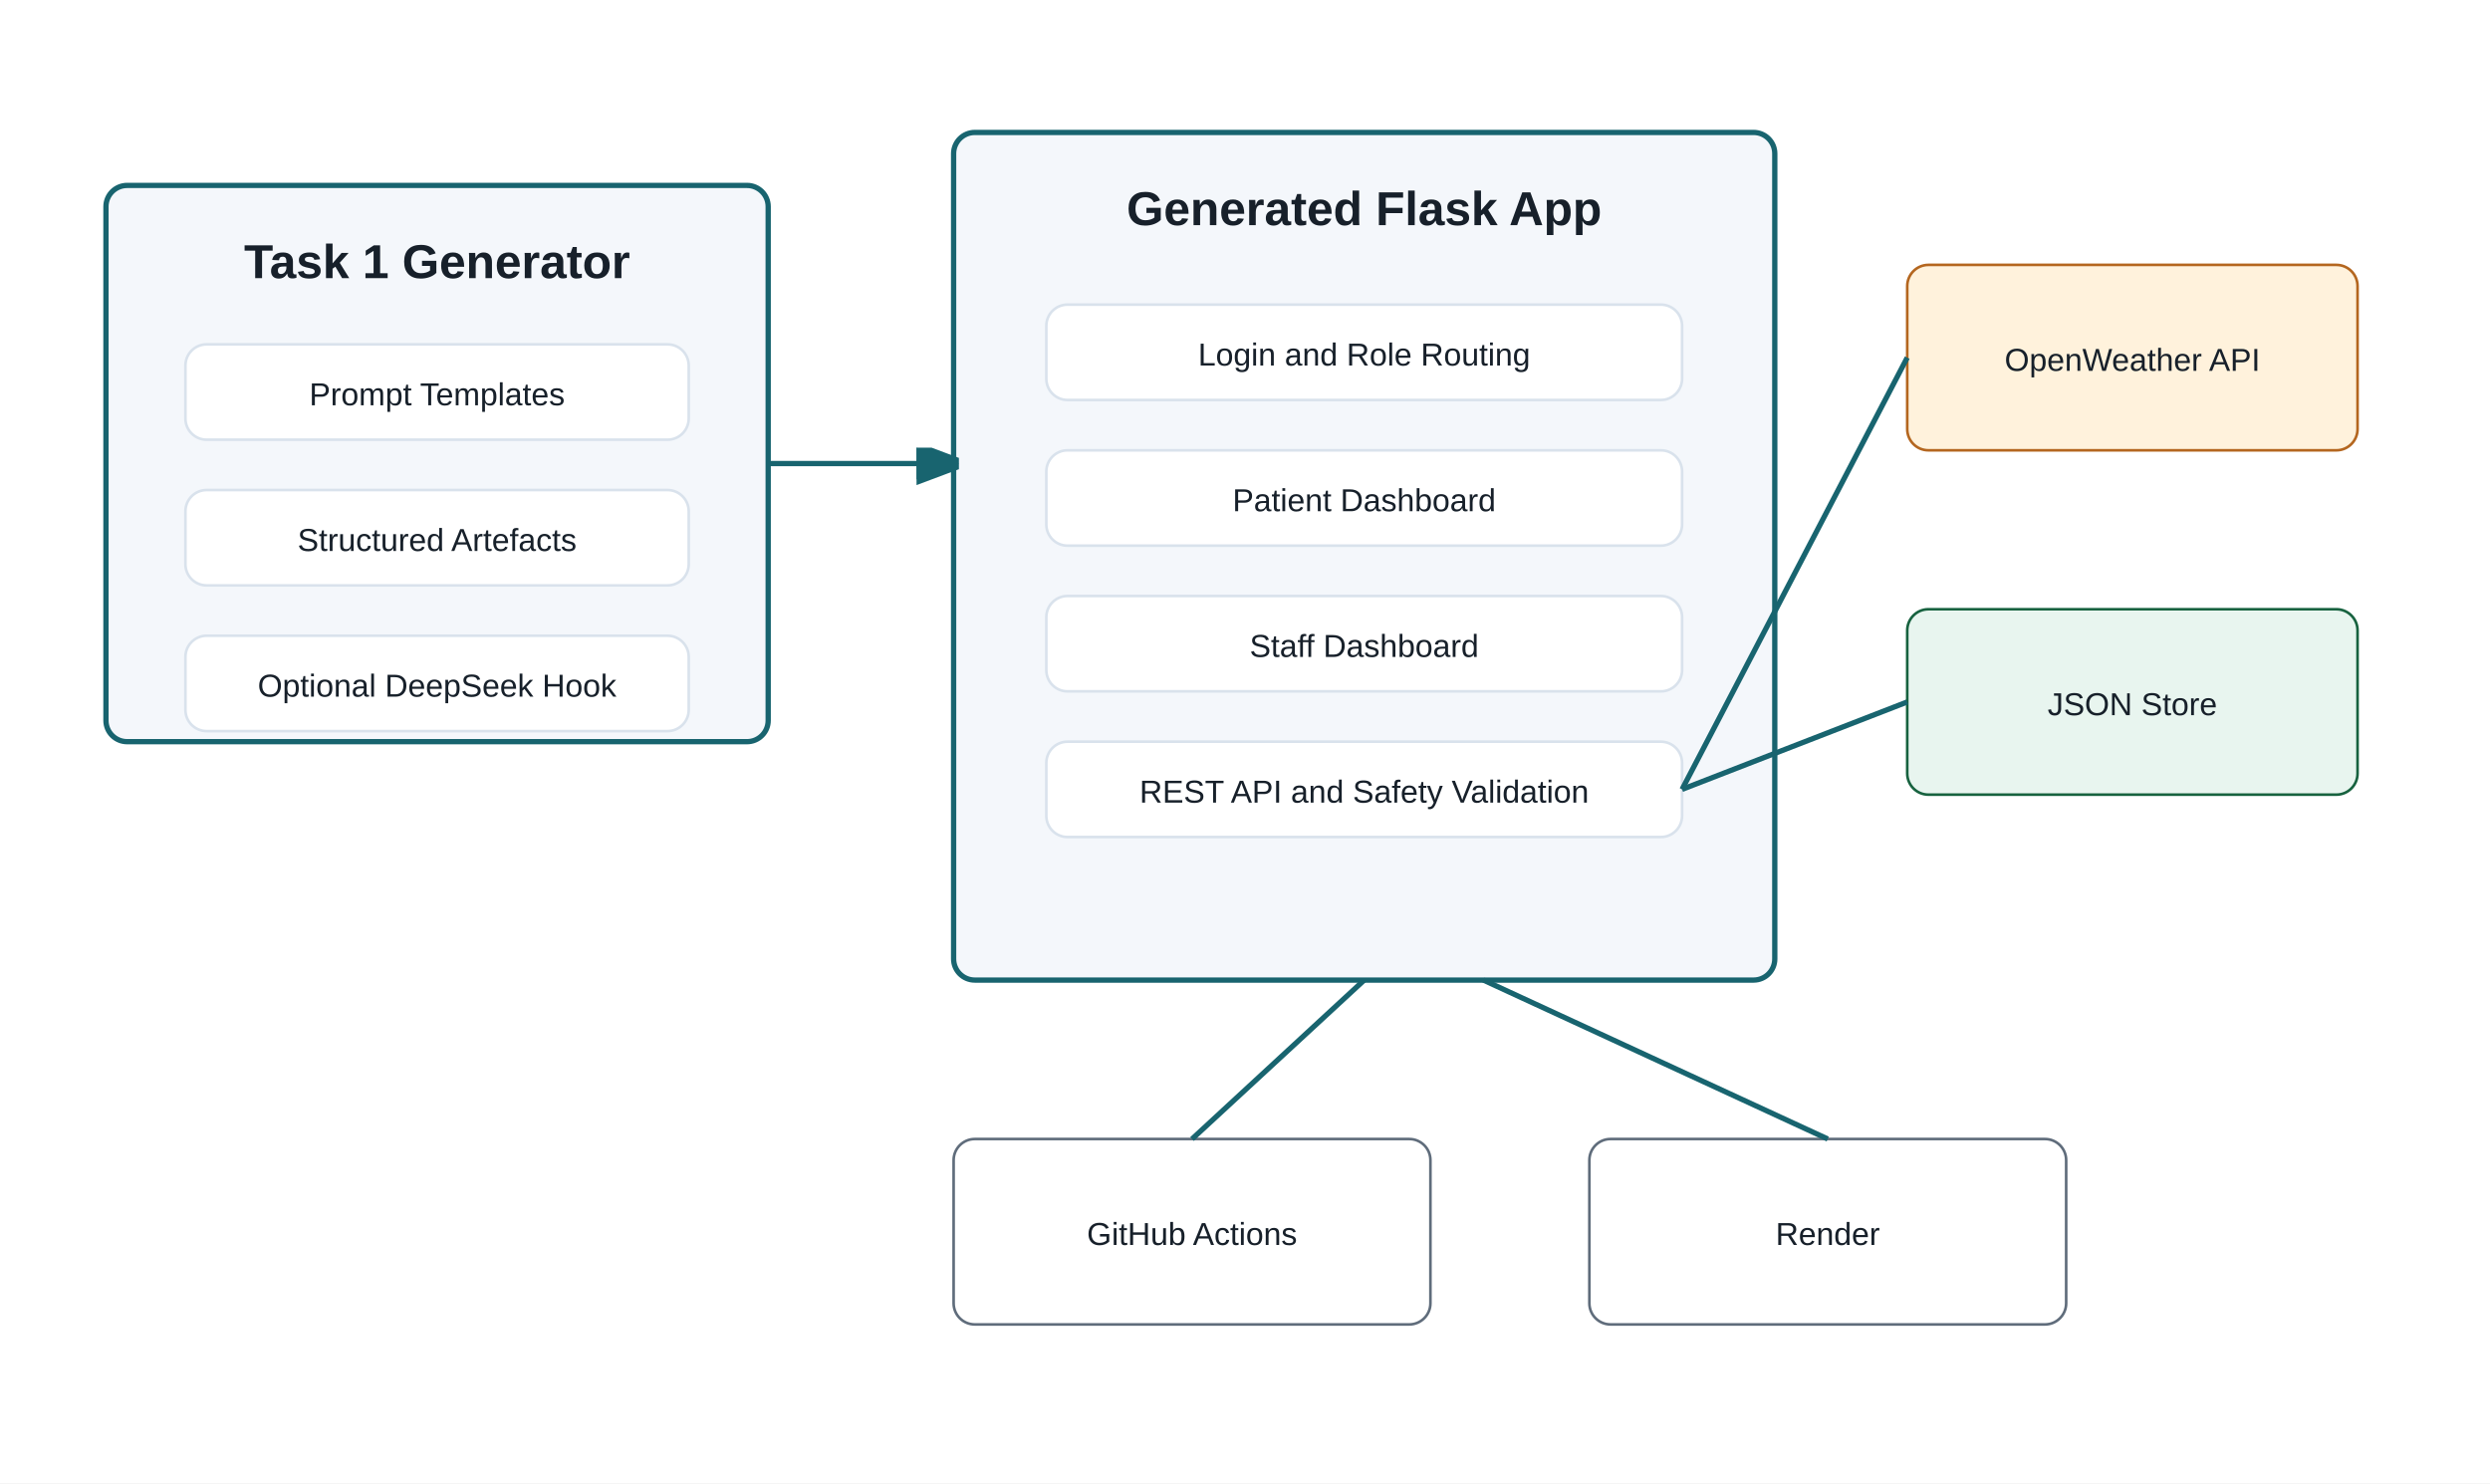
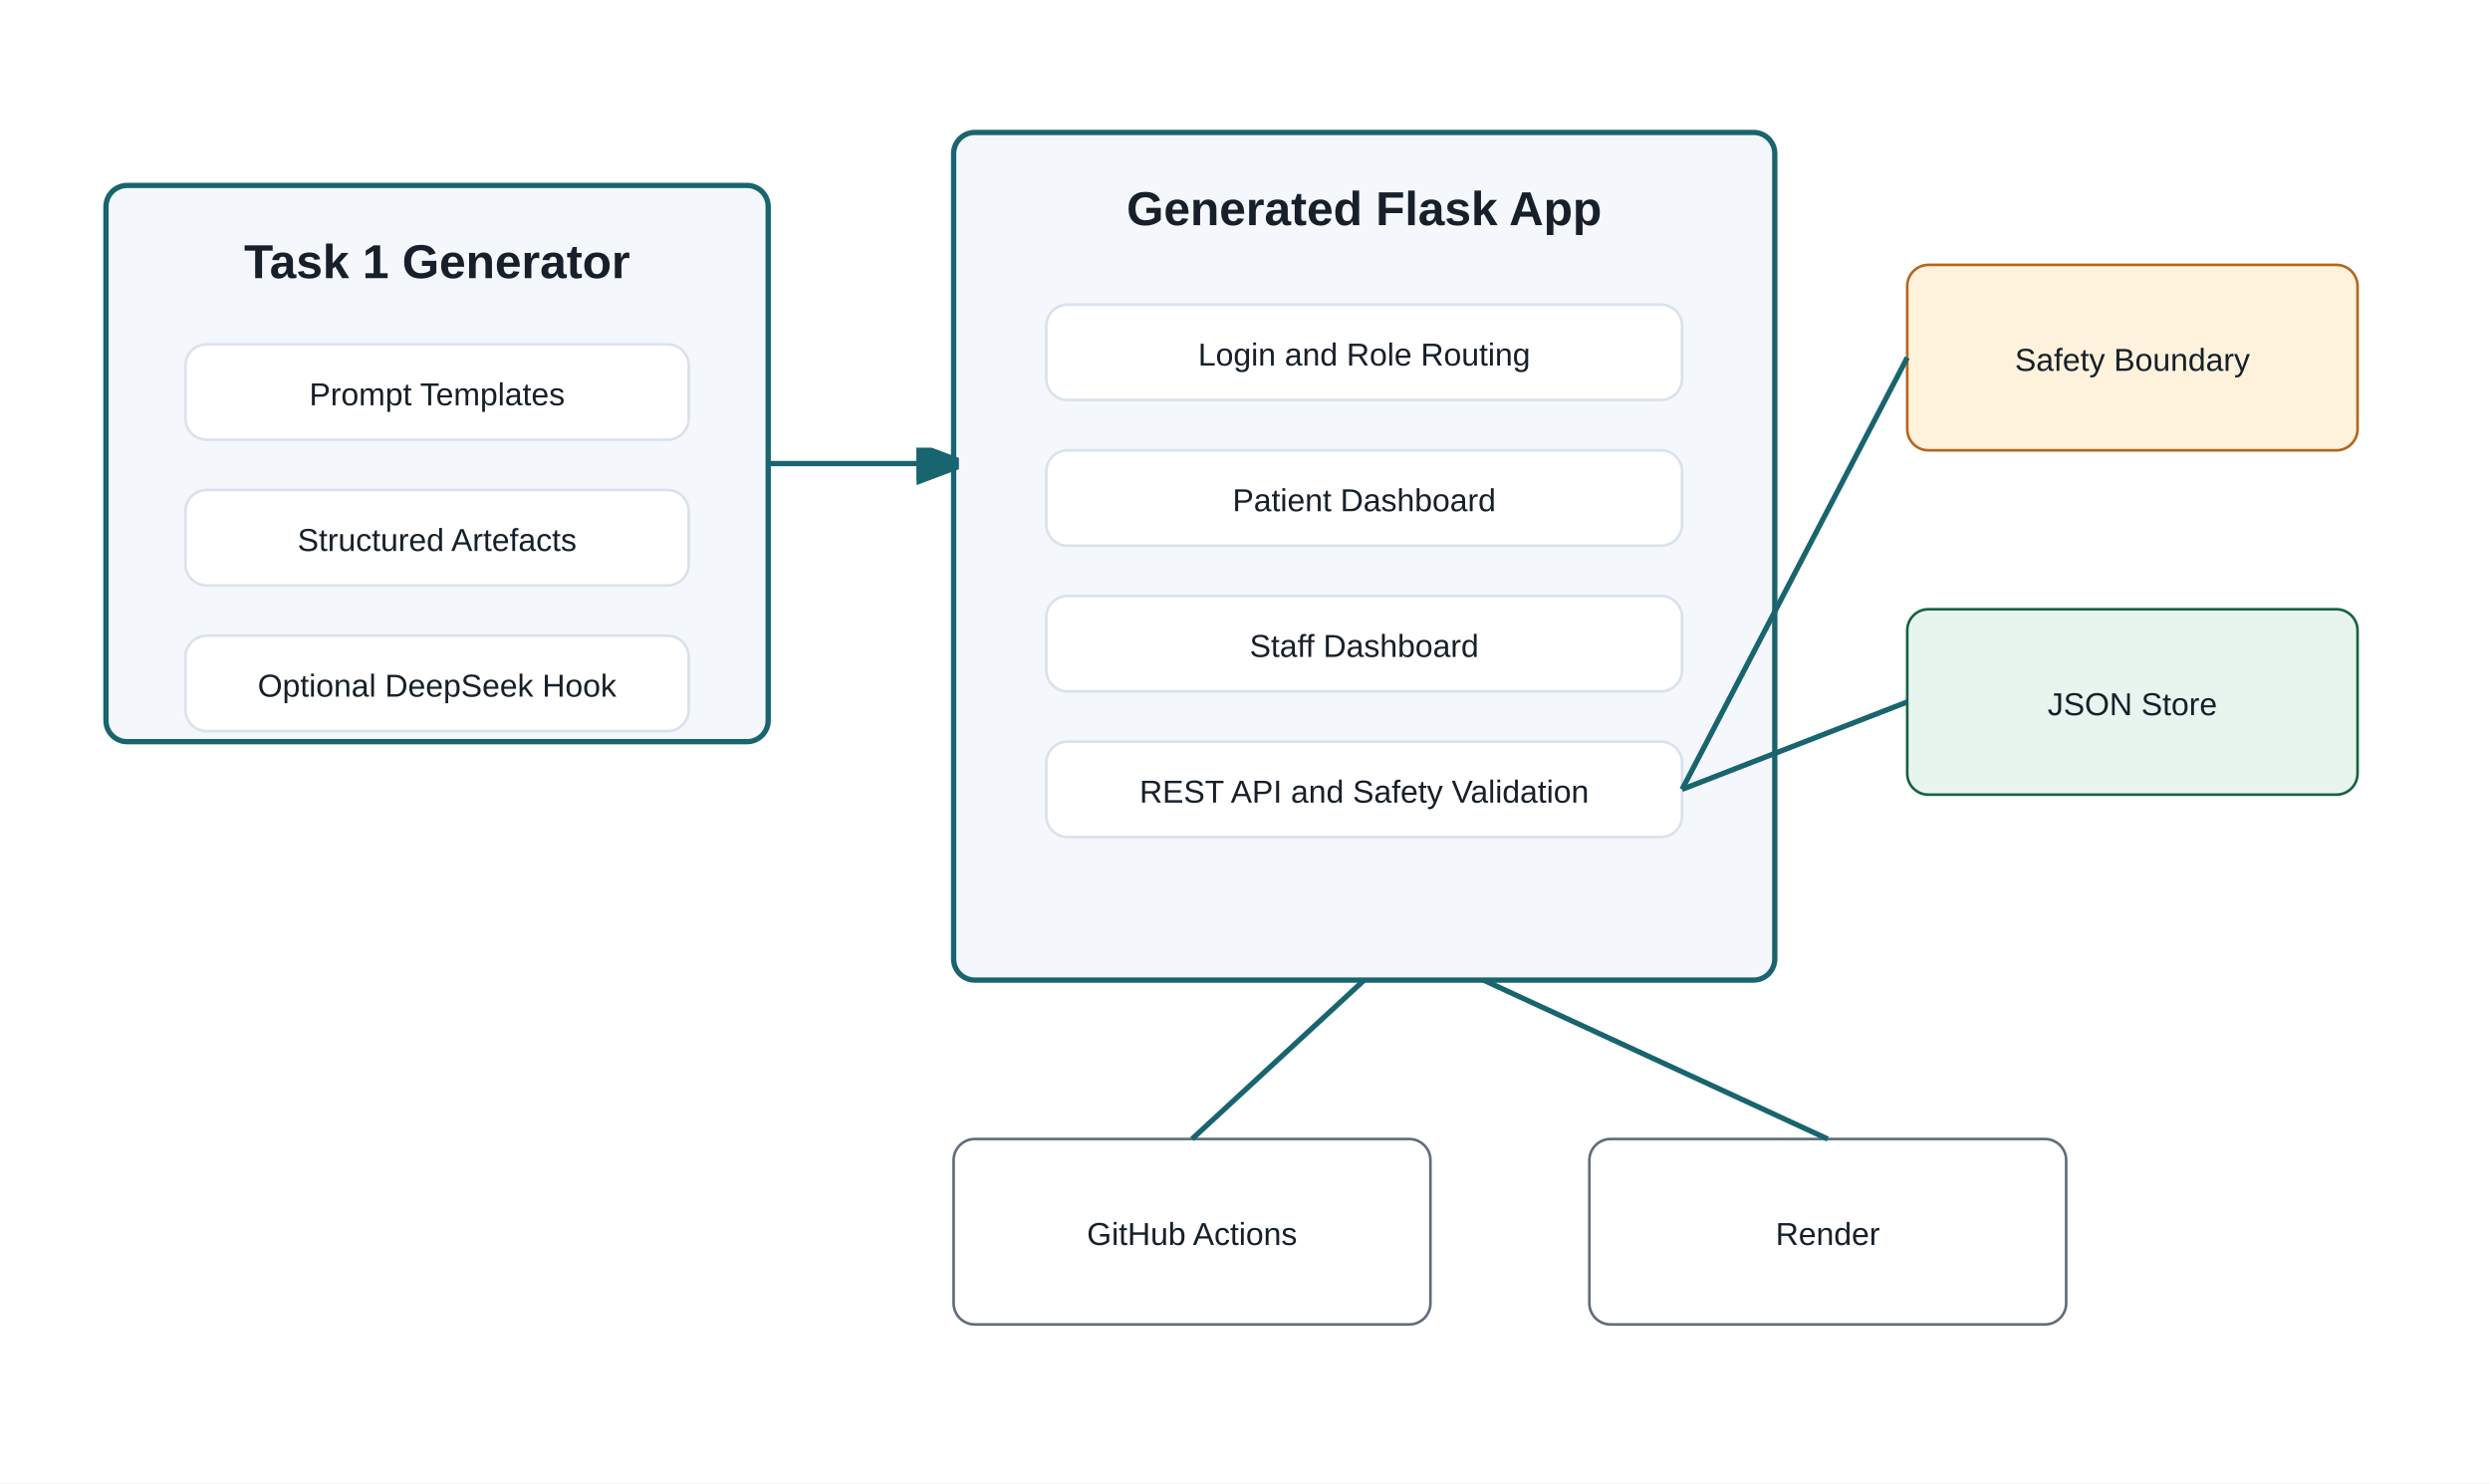
<svg xmlns="http://www.w3.org/2000/svg" width="940" height="560" viewBox="0 0 940 560" role="img" aria-label="Component diagram for generated clinic appointment system">
  <rect width="940" height="560" fill="#ffffff" />
  <g font-family="Arial" fill="#17202a" text-anchor="middle">
    <rect x="40" y="70" width="250" height="210" rx="8" fill="#f4f7fb" stroke="#18646f" stroke-width="2" />
    <text x="165" y="105" font-size="18" font-weight="700">Task 1 Generator</text>
    <rect x="70" y="130" width="190" height="36" rx="8" fill="#ffffff" stroke="#d9e2ec" />
    <text x="165" y="153">Prompt Templates</text>
    <rect x="70" y="185" width="190" height="36" rx="8" fill="#ffffff" stroke="#d9e2ec" />
    <text x="165" y="208">Structured Artefacts</text>
    <rect x="70" y="240" width="190" height="36" rx="8" fill="#ffffff" stroke="#d9e2ec" />
    <text x="165" y="263">Optional DeepSeek Hook</text>
    <rect x="360" y="50" width="310" height="320" rx="8" fill="#f4f7fb" stroke="#18646f" stroke-width="2" />
    <text x="515" y="85" font-size="18" font-weight="700">Generated Flask App</text>
    <rect x="395" y="115" width="240" height="36" rx="8" fill="#ffffff" stroke="#d9e2ec" />
    <text x="515" y="138">Login and Role Routing</text>
    <rect x="395" y="170" width="240" height="36" rx="8" fill="#ffffff" stroke="#d9e2ec" />
    <text x="515" y="193">Patient Dashboard</text>
    <rect x="395" y="225" width="240" height="36" rx="8" fill="#ffffff" stroke="#d9e2ec" />
    <text x="515" y="248">Staff Dashboard</text>
    <rect x="395" y="280" width="240" height="36" rx="8" fill="#ffffff" stroke="#d9e2ec" />
    <text x="515" y="303">REST API and Safety Validation</text>
    <rect x="720" y="100" width="170" height="70" rx="8" fill="#fff2dc" stroke="#b4661f" />
-     <text x="805" y="140">OpenWeather API</text>
+     <text x="805" y="140">Safety Boundary</text>
    <rect x="720" y="230" width="170" height="70" rx="8" fill="#e8f5ef" stroke="#17623f" />
    <text x="805" y="270">JSON Store</text>
    <rect x="360" y="430" width="180" height="70" rx="8" fill="#ffffff" stroke="#5f6c7b" />
    <text x="450" y="470">GitHub Actions</text>
    <rect x="600" y="430" width="180" height="70" rx="8" fill="#ffffff" stroke="#5f6c7b" />
    <text x="690" y="470">Render</text>
  </g>
  <g stroke="#18646f" stroke-width="2" marker-end="url(#arrow)">
    <defs>
      <marker id="arrow" markerWidth="8" markerHeight="8" refX="7" refY="3" orient="auto">
        <path d="M0,0 L8,3 L0,6 Z" fill="#18646f" />
      </marker>
    </defs>
    <line x1="290" y1="175" x2="360" y2="175" />
    <line x1="635" y1="298" x2="720" y2="265" />
    <line x1="635" y1="298" x2="720" y2="135" />
    <line x1="515" y1="370" x2="450" y2="430" />
    <line x1="560" y1="370" x2="690" y2="430" />
  </g>
</svg>
